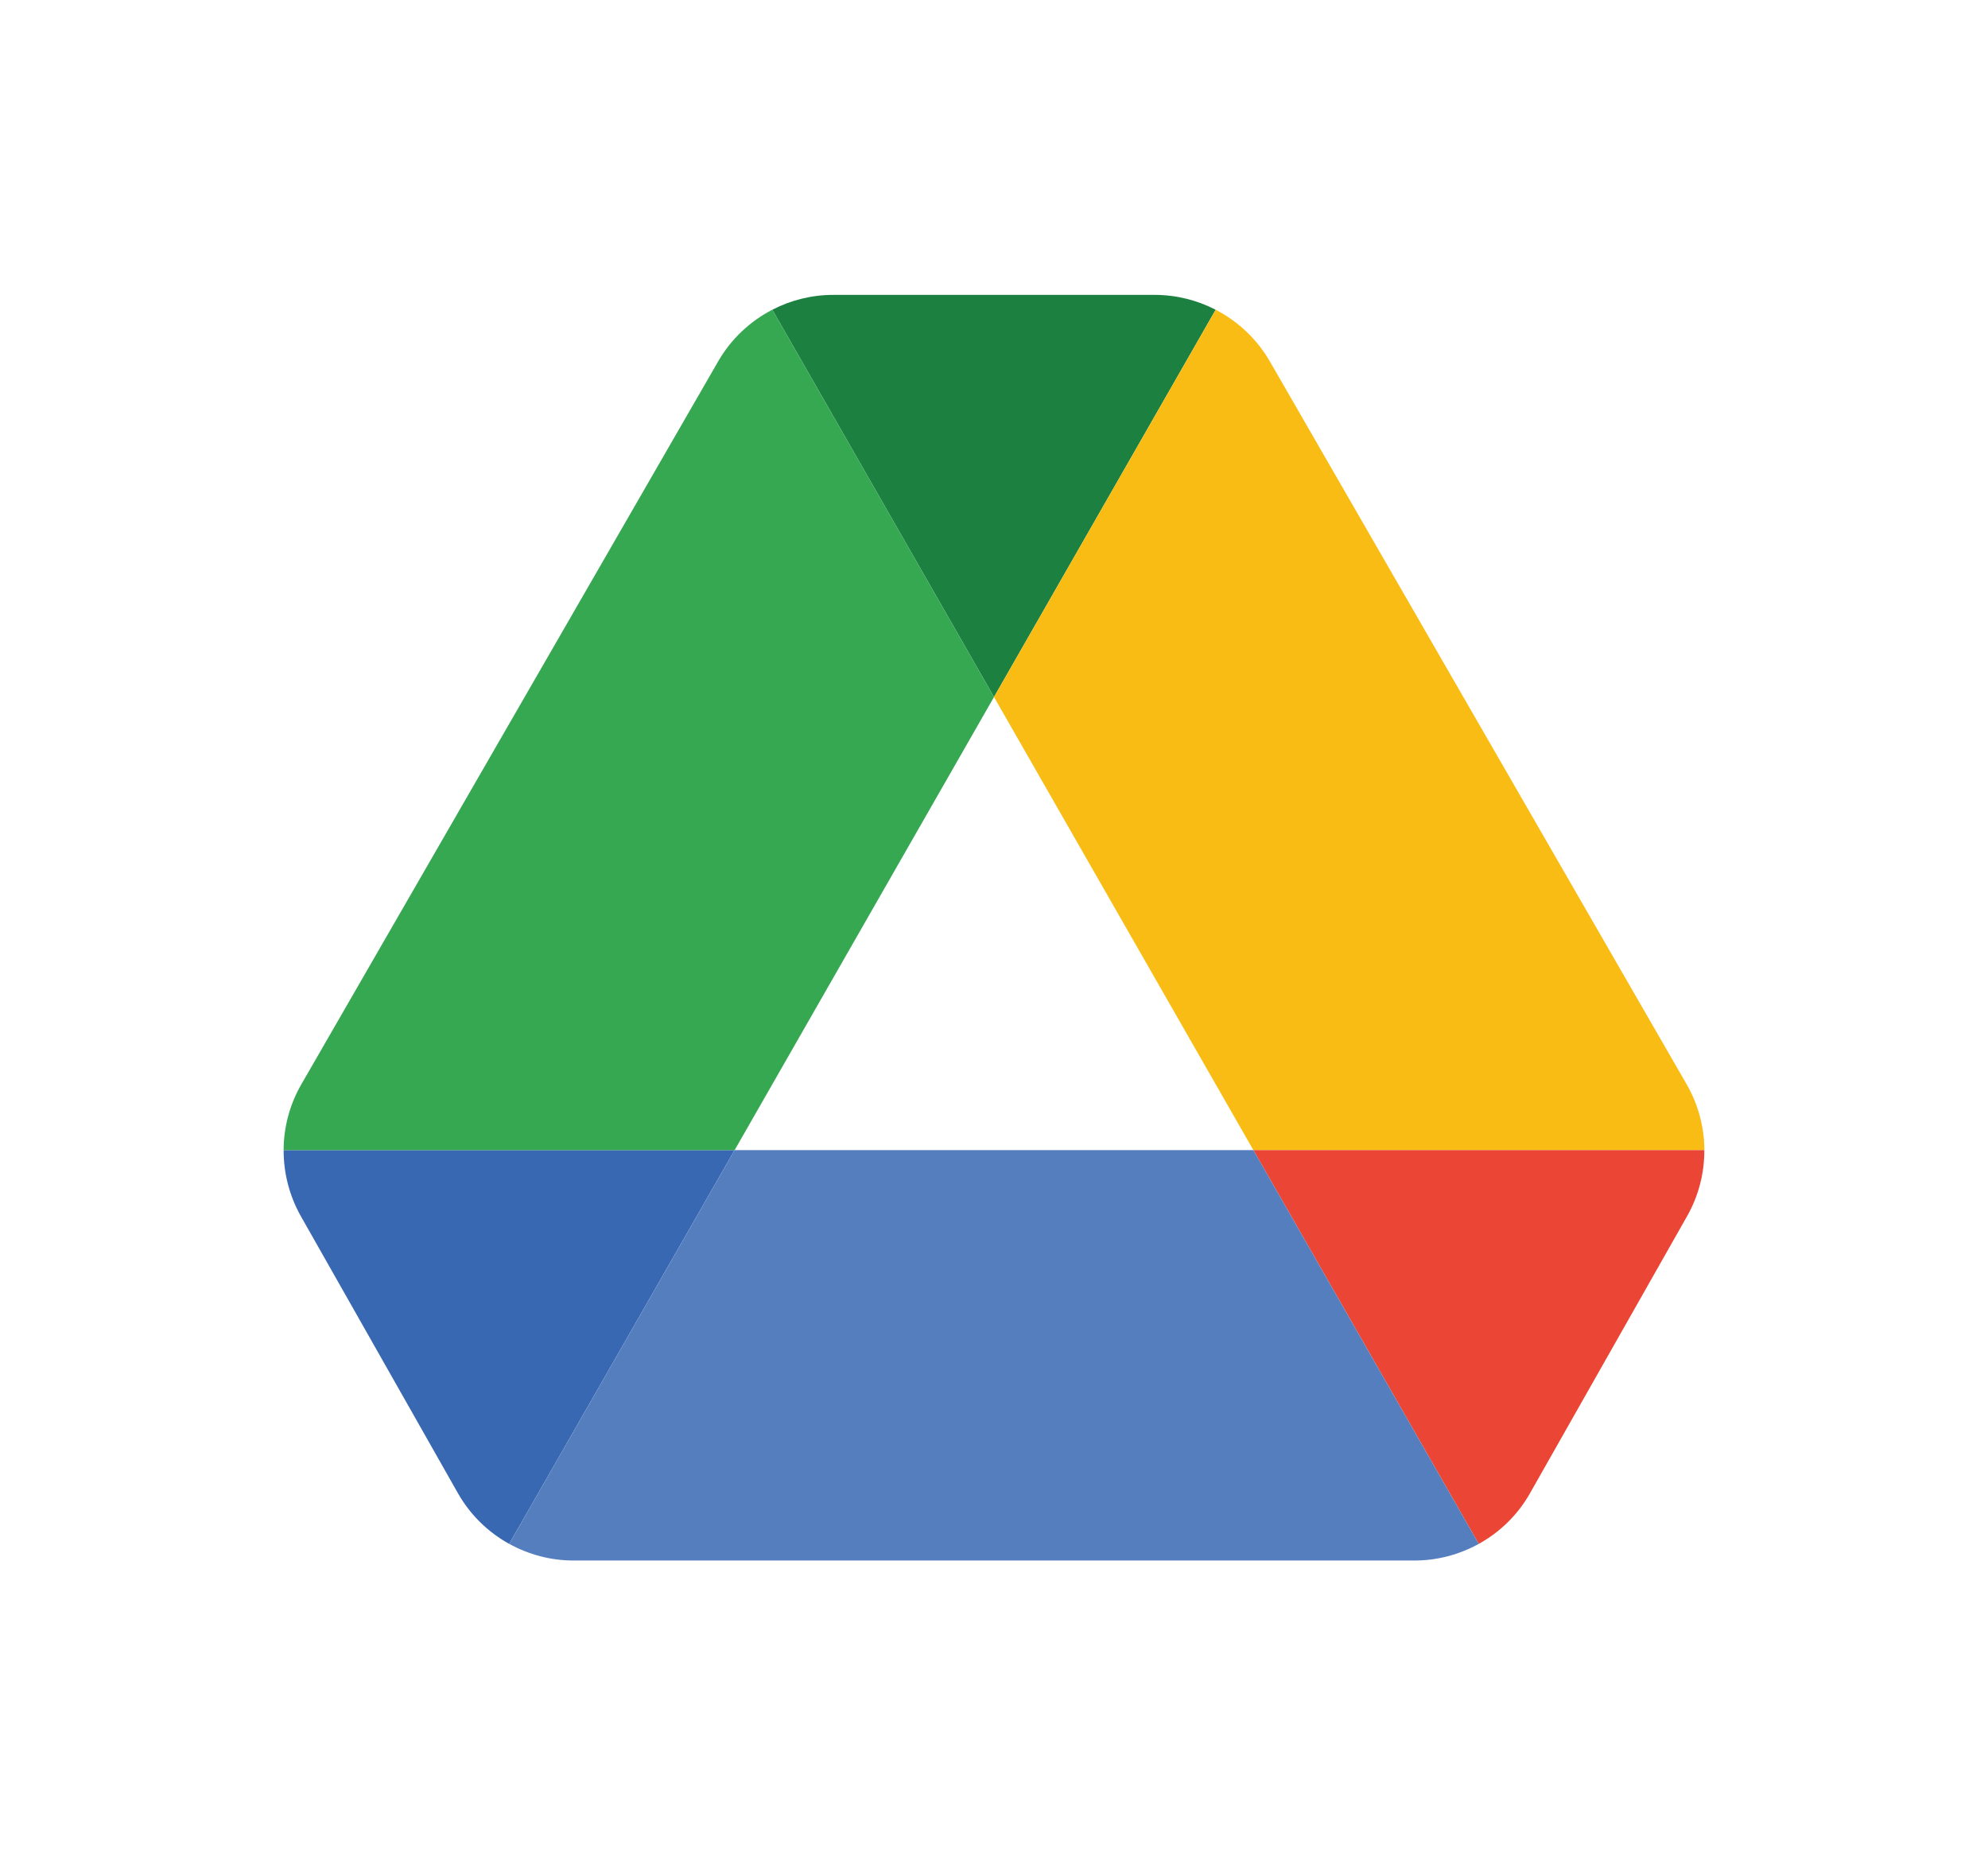
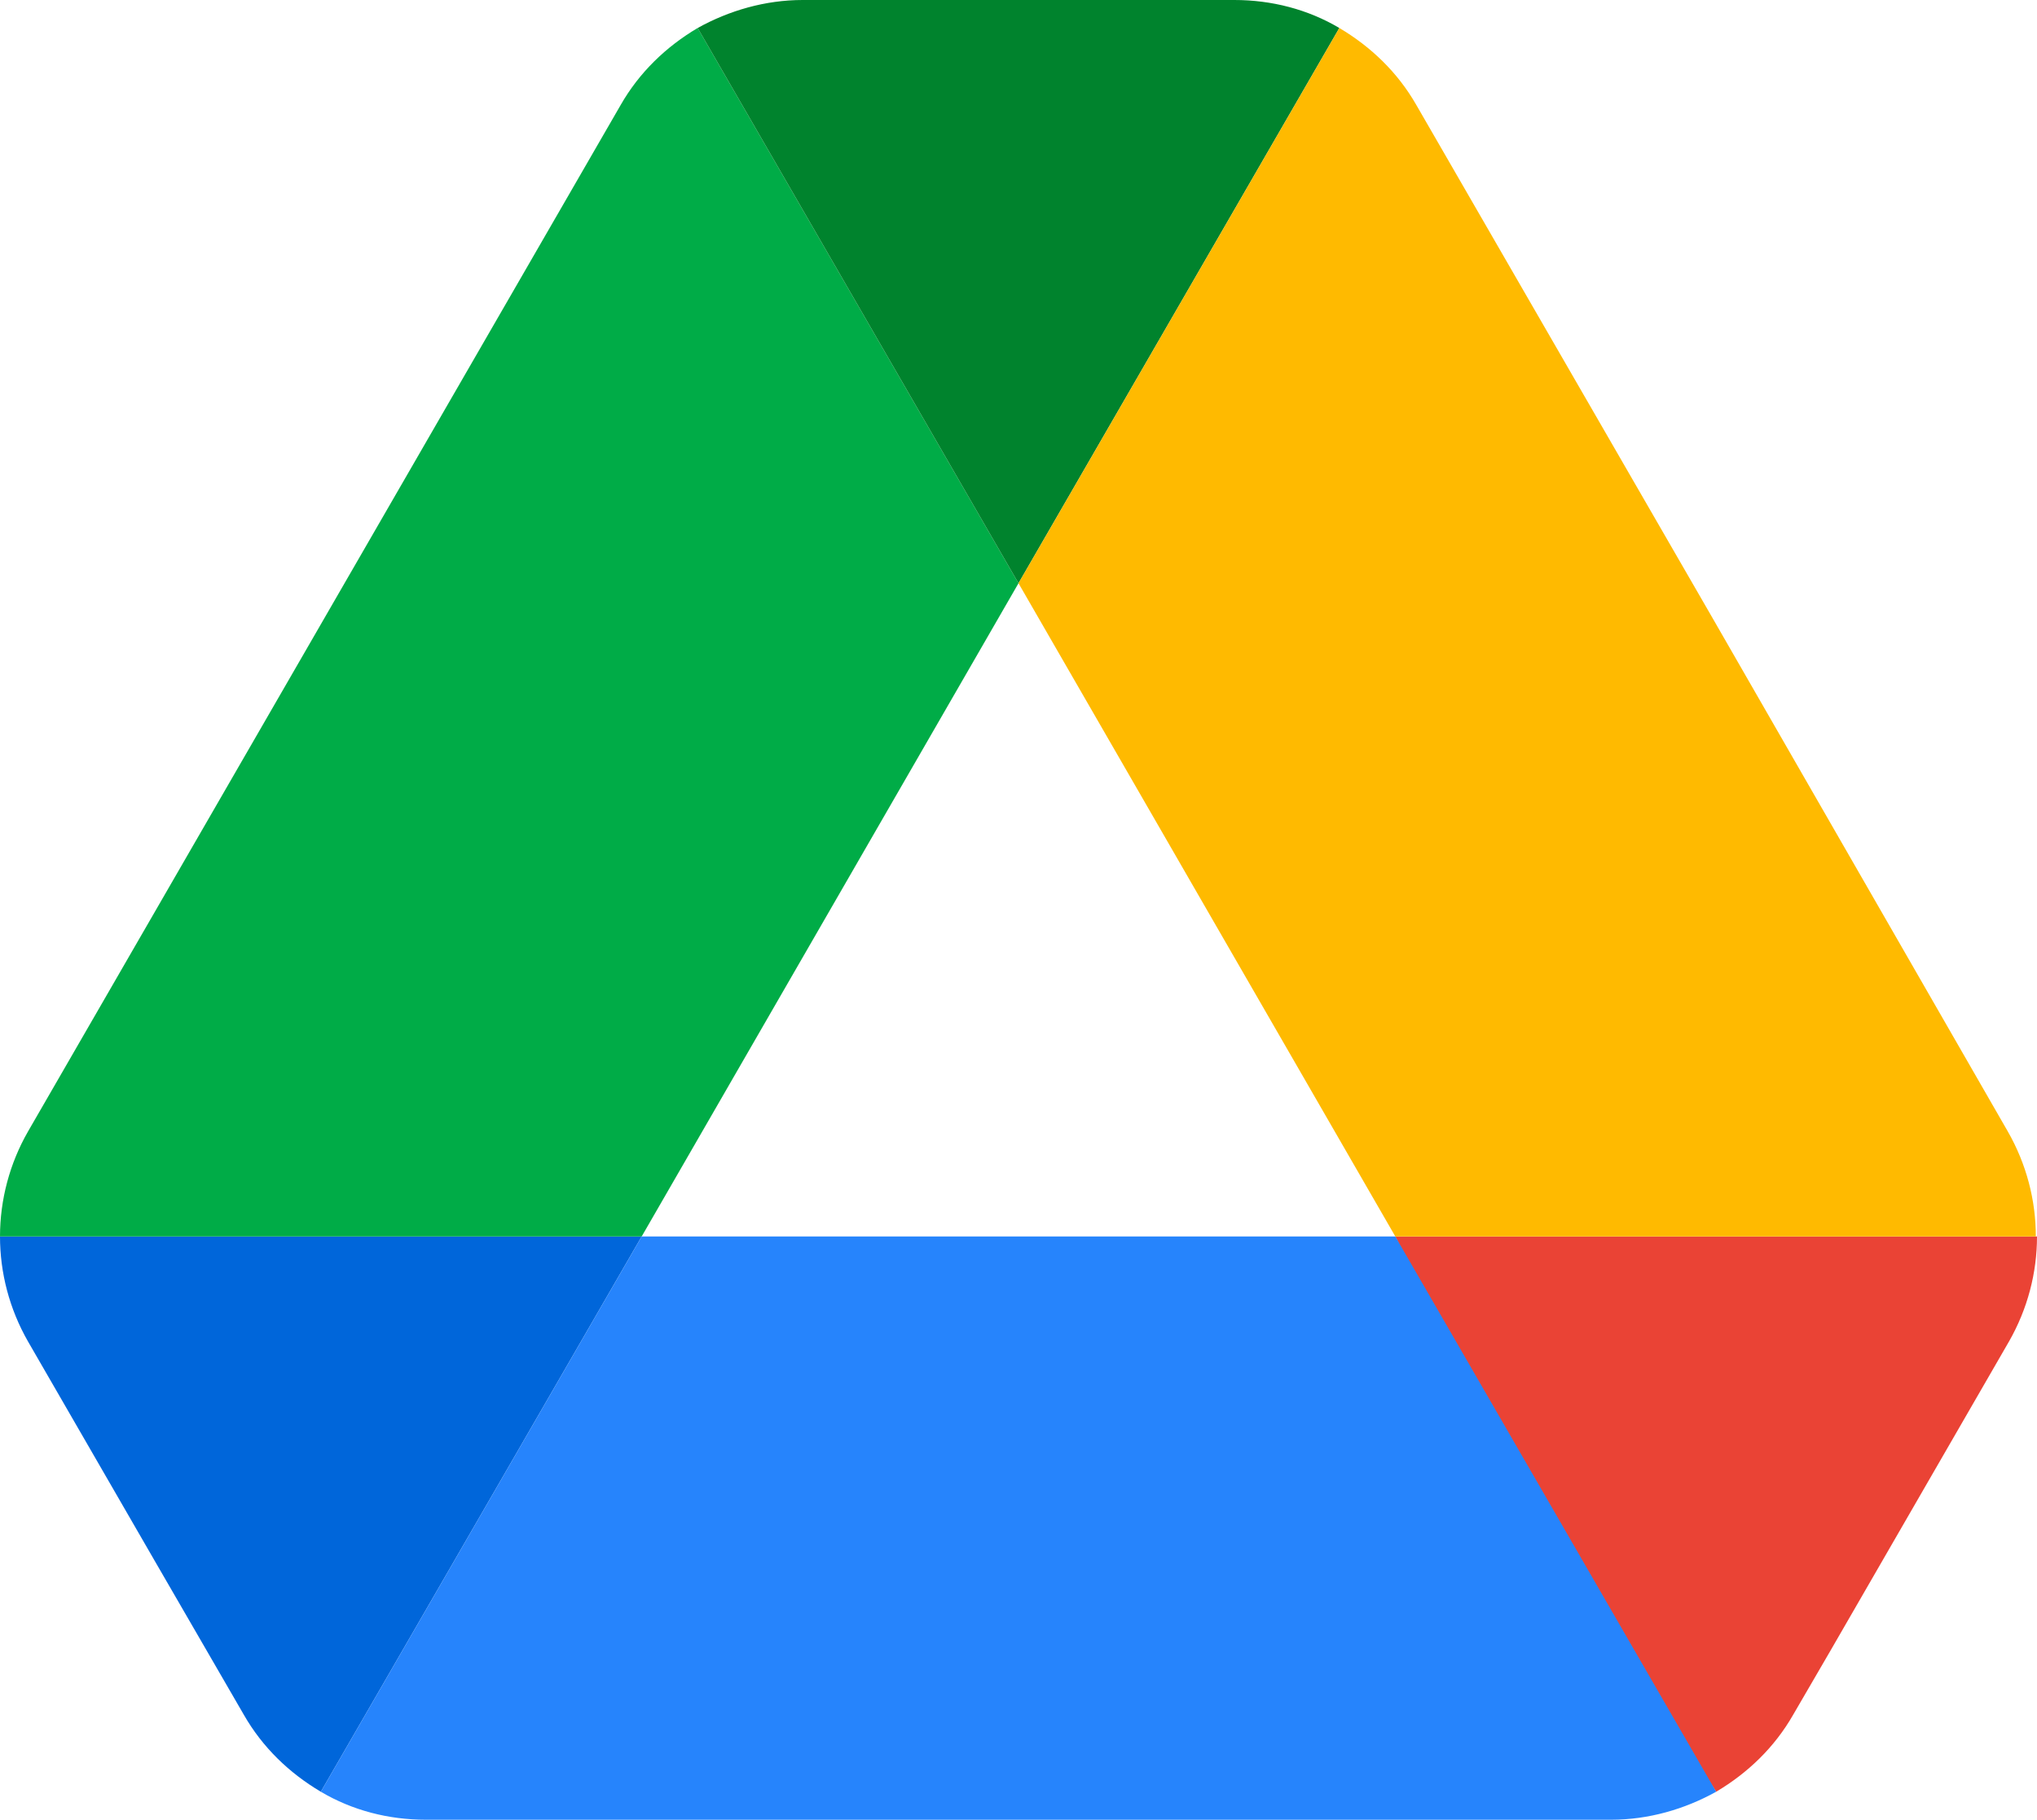
- <svg xmlns="http://www.w3.org/2000/svg" version="1.0" id="Layer_1" x="0px" y="0px" viewBox="0 0 300 280" enable-background="new 0 0 300 280" xml:space="preserve">
-   <g>
-     <polygon fill="none" points="110.86,173.56 150,173.56 189.14,173.56 150,105.18  " />
-     <polygon fill="none" points="110.86,173.56 110.86,173.56 150,105.18 189.14,173.56 189.14,173.56 150,105.18  " />
-     <path fill="#1C8140" d="M183.45,46.74c-2.8-1.44-5.93-2.24-9.19-2.24H150h-24.26c-3.26,0-6.39,0.79-9.19,2.24L150,105.18   L183.45,46.74z" />
-     <path fill="#F9BC15" d="M189.14,173.56h68.06c-0.01-3.43-0.91-6.86-2.68-9.94L191.64,54.56c-1.96-3.4-4.83-6.08-8.19-7.82   L150,105.18L189.14,173.56z" />
-     <path fill="#EA4535" d="M189.14,173.56l34.01,59.42c3.19-1.76,5.9-4.38,7.75-7.67l23.69-41.78c1.75-3.09,2.62-6.53,2.6-9.97H189.14   z" />
-     <path fill="#557EBF" d="M189.14,173.56H150h-39.14l0,0l-34.01,59.42c2.92,1.61,6.24,2.51,9.69,2.51H150h63.46   c3.45,0,6.77-0.9,9.69-2.51L189.14,173.56L189.14,173.56z" />
-     <path fill="#3968B2" d="M42.8,173.56c-0.01,3.44,0.86,6.88,2.6,9.97l23.69,41.78c1.86,3.29,4.57,5.91,7.75,7.67l34.01-59.42H42.8z" />
-     <path fill="#36A852" d="M150,105.18l-33.45-58.44c-3.37,1.74-6.23,4.41-8.19,7.82L45.48,163.62c-1.78,3.08-2.67,6.51-2.68,9.94   h68.06L150,105.18z" />
-   </g>
+ <svg xmlns="http://www.w3.org/2000/svg" viewBox="0 0 87.3 78">
+   <path fill="#0066da" d="m6.6 66.85 3.85 6.65c.8 1.4 1.95 2.5 3.3 3.3L27.5 53H0c0 1.55.4 3.1 1.2 4.5z" />
+   <path fill="#00ac47" d="M43.65 25 29.9 1.2c-1.35.8-2.5 1.9-3.3 3.3l-25.4 44A9.06 9.06 0 0 0 0 53h27.5z" />
+   <path fill="#ea4335" d="M73.55 76.8c1.35-.8 2.5-1.9 3.3-3.3l1.6-2.75L86.1 57.5c.8-1.4 1.2-2.95 1.2-4.5H59.798l5.852 11.5z" />
+   <path fill="#00832d" d="M43.65 25 57.4 1.2C56.05.4 54.5 0 52.9 0H34.4c-1.6 0-3.15.45-4.5 1.2z" />
+   <path fill="#2684fc" d="M59.8 53H27.5L13.75 76.8c1.35.8 2.9 1.2 4.5 1.2h50.8c1.6 0 3.15-.45 4.5-1.2z" />
+   <path fill="#ffba00" d="m73.4 26.5-12.7-22c-.8-1.4-1.95-2.5-3.3-3.3L43.65 25 59.8 53h27.45c0-1.55-.4-3.1-1.2-4.5z" />
</svg>
